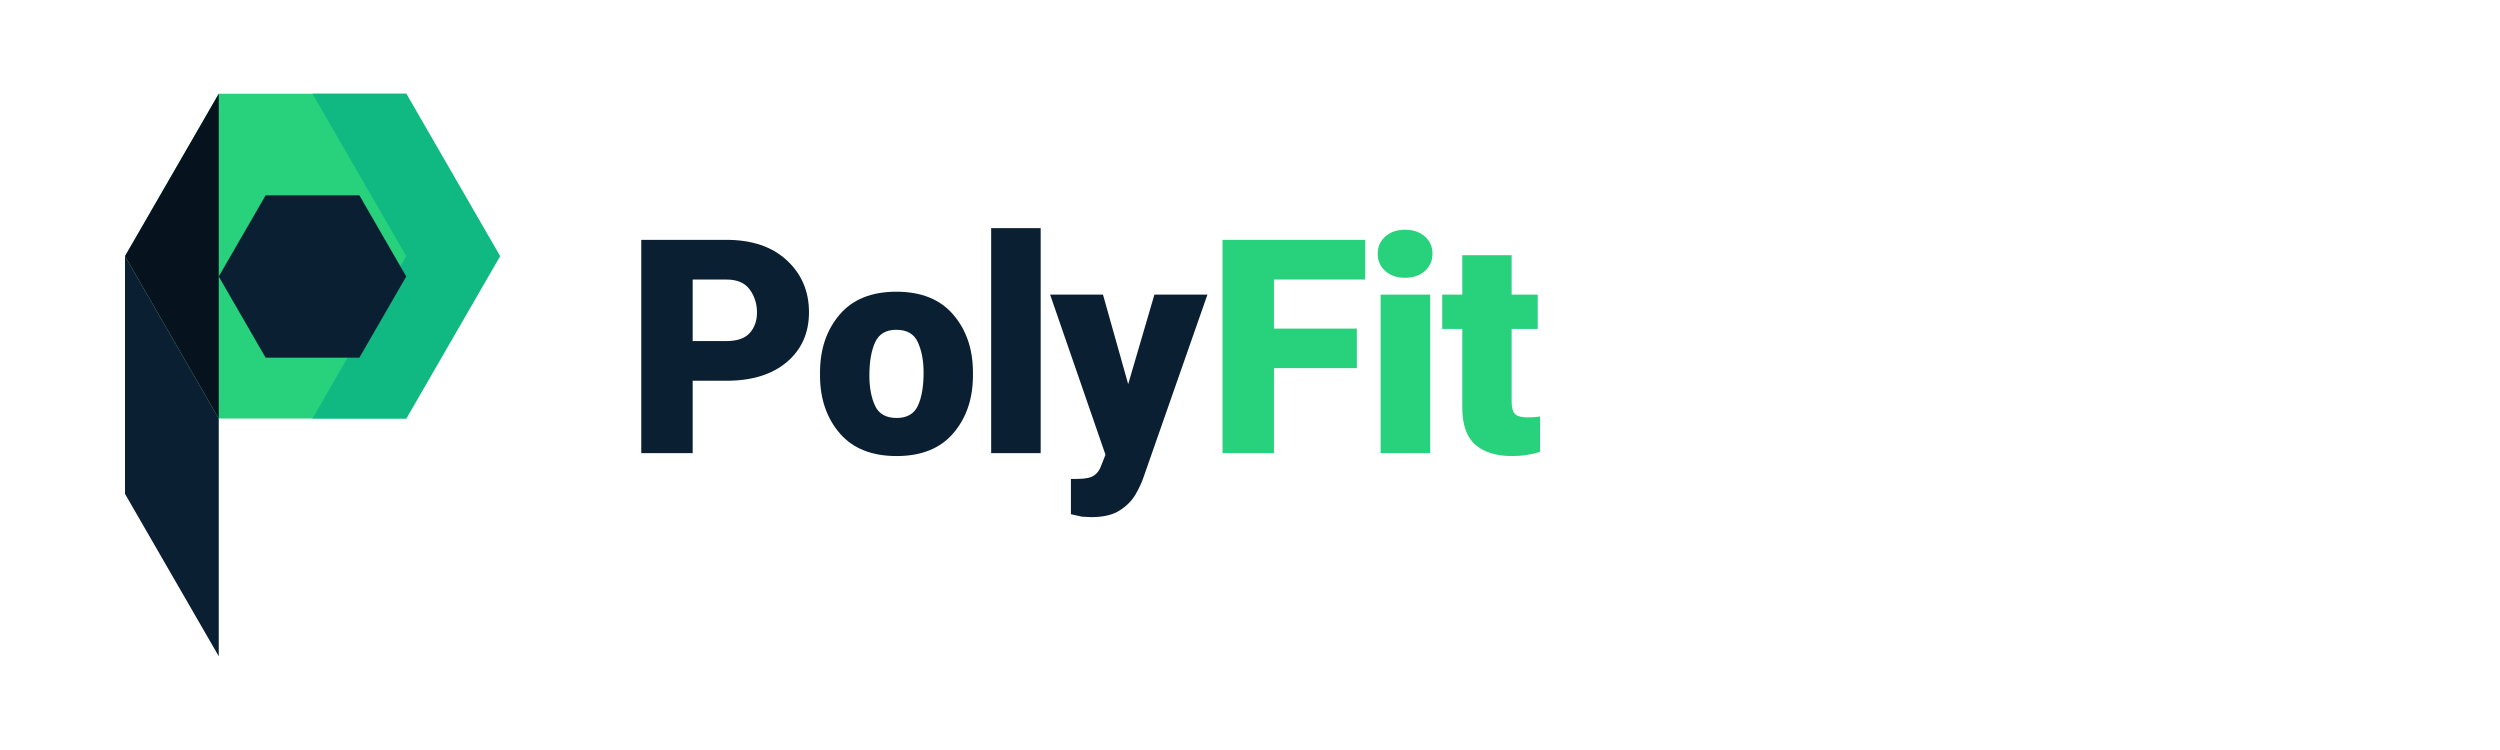
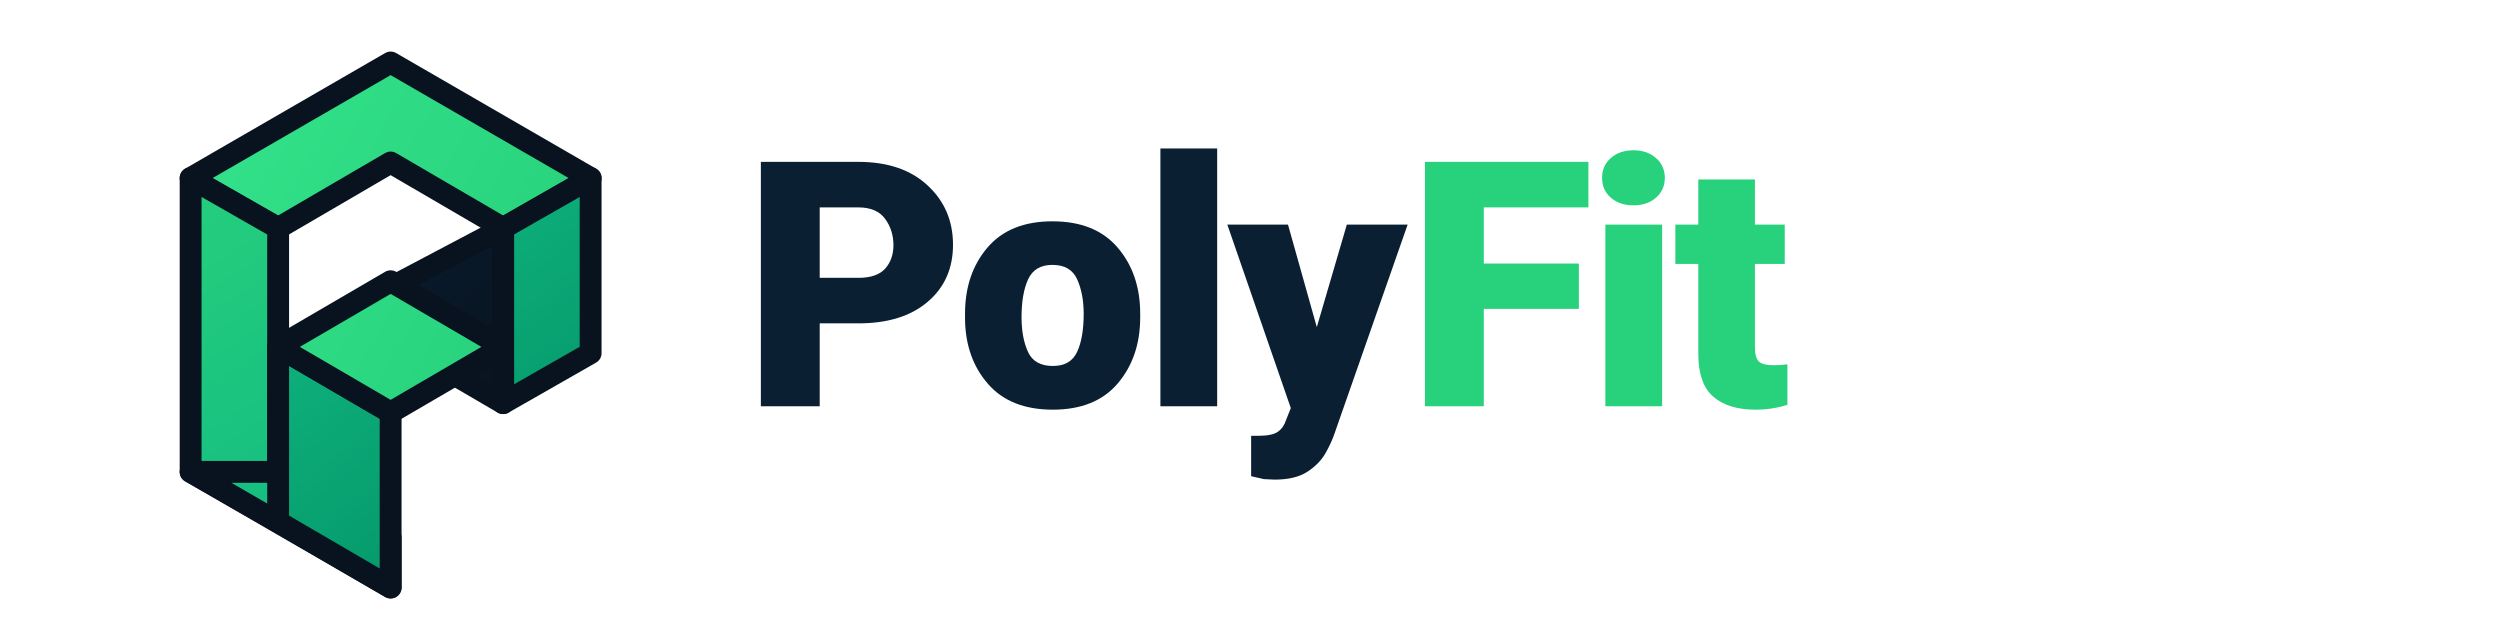
- <svg xmlns="http://www.w3.org/2000/svg" width="800" height="240" viewBox="0 0 800 240" fill="none">
-   <g id="logo-mark">
-     <path d="M70 30 L130 30 L160 81.96 L130 133.92 L70 133.92 L40 81.96 Z" fill="#28D17C" />
-     <path d="M130 30 L160 81.96 L130 133.92 L100 133.92 L130 81.96 L100 30 Z" fill="#10B981" />
-     <path d="M40 81.96 L70 133.92 L70 210 L40 158.04 Z" fill="#0B1F33" />
-     <path d="M40 81.96 L70 30 L70 133.92 L40 81.96 Z" fill="#06121E" />
-     <polygon points="85,62.5 115,62.5 130,88.48 115,114.46 85,114.46 70,88.48" fill="#0B1F33" />
+ <svg xmlns="http://www.w3.org/2000/svg" width="320" height="80" viewBox="0 0 320 80" fill="none">
+   <defs>
+     <linearGradient id="pf-facet-top" x1="10" y1="6" x2="65" y2="38" gradientUnits="userSpaceOnUse">
+       <stop offset="0%" stop-color="#34E58C" />
+       <stop offset="100%" stop-color="#28D17C" />
+     </linearGradient>
+     <linearGradient id="pf-facet-left" x1="8" y1="20" x2="40" y2="72" gradientUnits="userSpaceOnUse">
+       <stop offset="0%" stop-color="#28D17C" />
+       <stop offset="100%" stop-color="#10B981" />
+     </linearGradient>
+     <linearGradient id="pf-facet-right" x1="38" y1="20" x2="68" y2="58" gradientUnits="userSpaceOnUse">
+       <stop offset="0%" stop-color="#10B981" />
+       <stop offset="100%" stop-color="#059669" />
+     </linearGradient>
+     <linearGradient id="pf-facet-inner" x1="28" y1="28" x2="52" y2="52" gradientUnits="userSpaceOnUse">
+       <stop offset="0%" stop-color="#0B1F33" />
+       <stop offset="100%" stop-color="#08131F" />
+     </linearGradient>
+   </defs>
+   <g transform="translate(10, 0)" stroke="#08131F" stroke-width="2.8" stroke-linejoin="round" stroke-linecap="round">
+     <path d="M40 8L65.6 22.8L54.4 29.2L40 20.8L25.6 29.2L14.4 22.8L40 8Z" fill="url(#pf-facet-top)" />
+     <path d="M65.6 22.8V45.2L54.4 51.6V29.2L65.6 22.8Z" fill="url(#pf-facet-right)" />
+     <path d="M54.4 51.6L40 43.2V36.8L54.4 29.2V51.6Z" fill="url(#pf-facet-inner)" />
+     <path d="M14.4 22.8V60.4L25.6 66.8V29.2L14.4 22.8Z" fill="url(#pf-facet-left)" />
+     <path d="M14.4 60.4L40 75.2V68.8L25.6 60.4L14.4 60.4Z" fill="url(#pf-facet-left)" />
+     <path d="M25.6 66.8L40 75.2V52.8L25.6 44.4V66.8Z" fill="url(#pf-facet-right)" />
+     <path d="M25.6 44.4L40 52.8L54.4 44.4L40 36L25.6 44.4Z" fill="url(#pf-facet-top)" />
  </g>
-   <g id="wordmark">
-     <text x="200" y="145" font-family="System-UI, -apple-system, BlinkMacSystemFont, 'Segoe UI', Roboto, Helvetica, Arial, sans-serif" font-size="96" font-weight="800" letter-spacing="-2" fill="#0B1F33">
-       Poly<tspan fill="#28D17C">Fit</tspan>
-     </text>
-   </g>
+   <text x="95" y="52" font-family="System-UI, -apple-system, BlinkMacSystemFont, 'Segoe UI', Roboto, Helvetica, Arial, sans-serif" font-size="44" font-weight="800" letter-spacing="-1" fill="#0B1F33">
+     Poly<tspan fill="#28D17C">Fit</tspan>
+   </text>
</svg>
